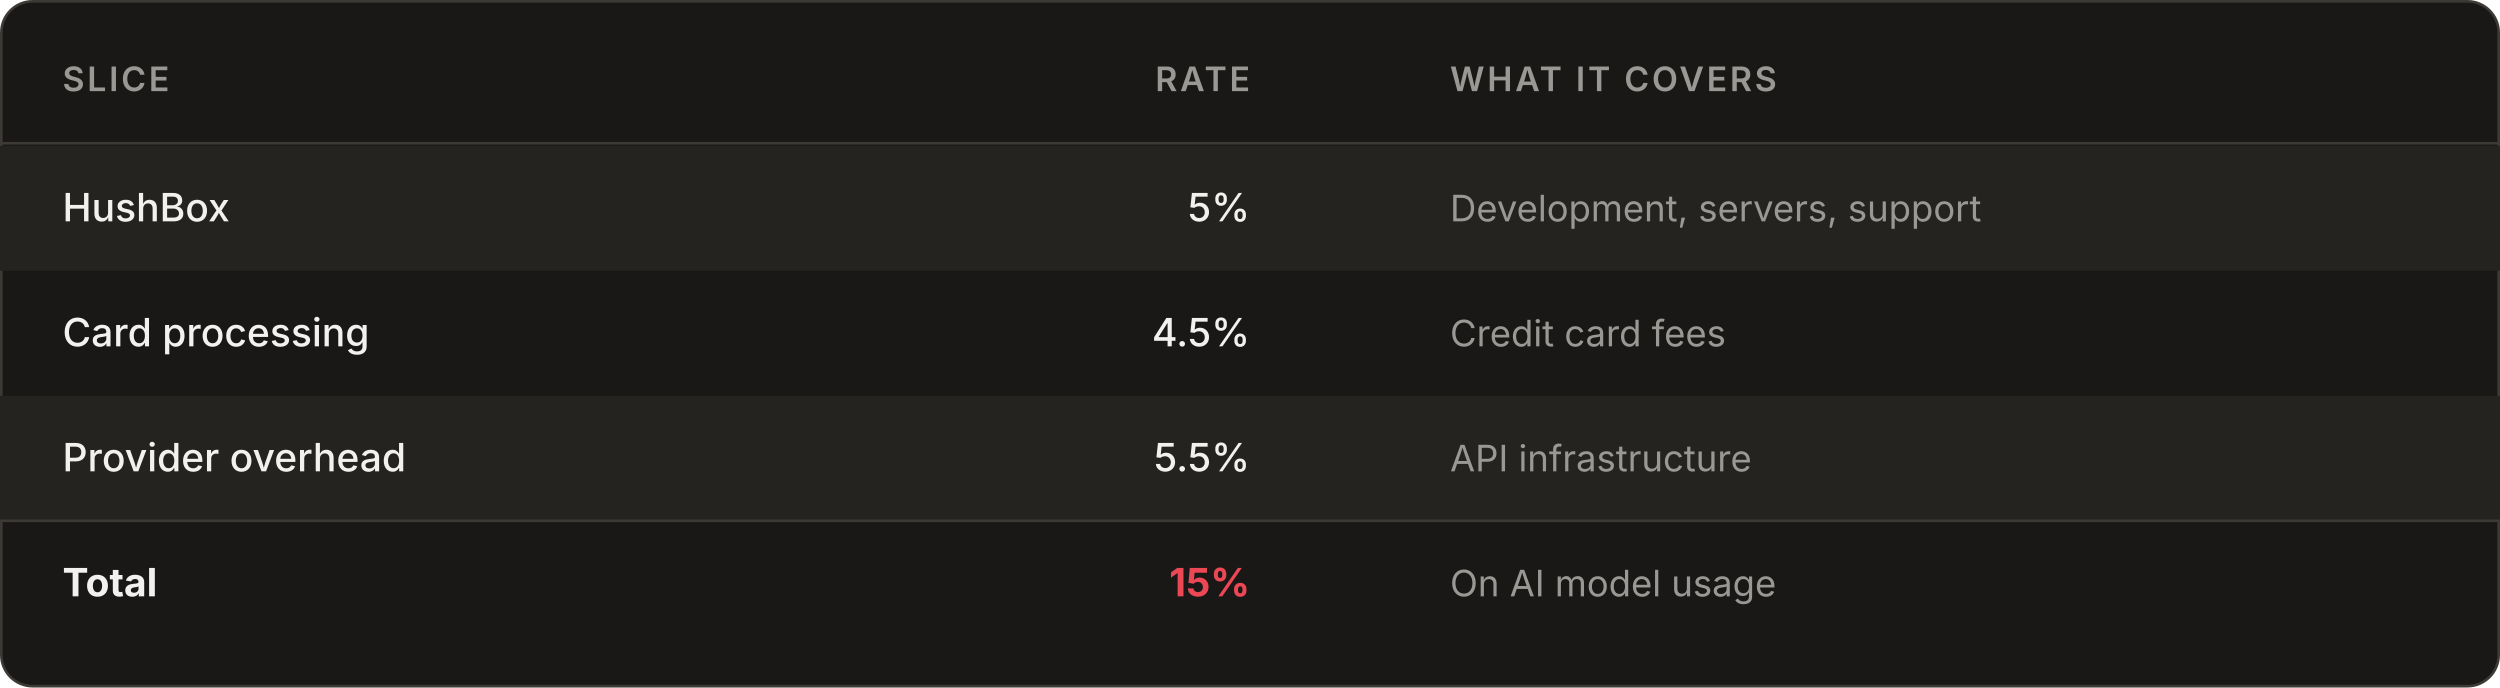
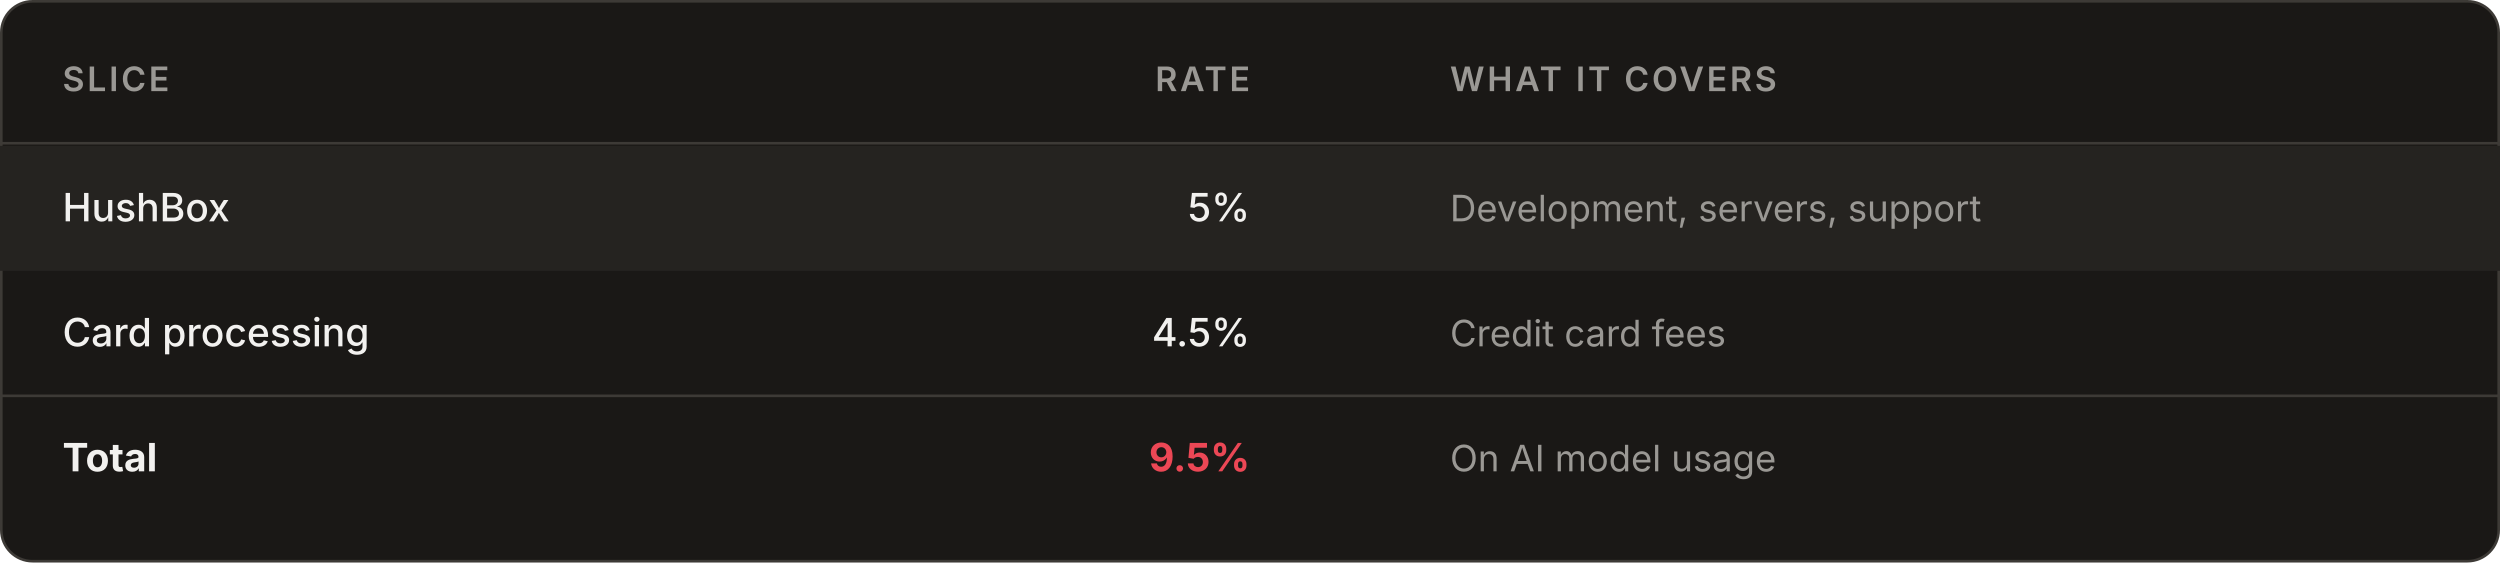
- <svg xmlns="http://www.w3.org/2000/svg" viewBox="0 0 960 264" width="100%">
-   <rect x="0.5" y="0.5" width="959" height="263" rx="12" fill="#1a1816" stroke="#3d3a36" />
+ <svg xmlns="http://www.w3.org/2000/svg" viewBox="0 0 960 216" width="100%">
+   <rect x="0.5" y="0.5" width="959" height="215" rx="12" fill="#1a1816" stroke="#3d3a36" />
  <text x="24" y="35" font-family="-apple-system, BlinkMacSystemFont, &quot;Segoe UI&quot;, system-ui, sans-serif" font-size="13" font-weight="600" fill="#9a9894" letter-spacing="0.08em">SLICE</text>
  <text x="480" y="35" font-family="-apple-system, BlinkMacSystemFont, &quot;Segoe UI&quot;, system-ui, sans-serif" font-size="13" font-weight="600" fill="#9a9894" text-anchor="end" letter-spacing="0.08em">RATE</text>
  <text x="556.8" y="35" font-family="-apple-system, BlinkMacSystemFont, &quot;Segoe UI&quot;, system-ui, sans-serif" font-size="13" font-weight="600" fill="#9a9894" letter-spacing="0.08em">WHAT IT COVERS</text>
  <line x1="0" y1="55" x2="960" y2="55" stroke="#3d3a36" />
  <rect x="0" y="56" width="960" height="48" fill="#252320" />
  <text x="24" y="85" font-family="-apple-system, BlinkMacSystemFont, &quot;Segoe UI&quot;, system-ui, sans-serif" font-size="15" font-weight="500" fill="#f2f1ef">HushBox</text>
  <text x="480" y="85" font-family="-apple-system, BlinkMacSystemFont, &quot;Segoe UI&quot;, system-ui, sans-serif" font-size="15" font-weight="500" fill="#f2f1ef" text-anchor="end">5%</text>
  <text x="556.8" y="85" font-family="-apple-system, BlinkMacSystemFont, &quot;Segoe UI&quot;, system-ui, sans-serif" font-size="14" fill="#9a9894">Development, servers, support</text>
  <text x="24" y="133" font-family="-apple-system, BlinkMacSystemFont, &quot;Segoe UI&quot;, system-ui, sans-serif" font-size="15" font-weight="500" fill="#f2f1ef">Card processing</text>
  <text x="480" y="133" font-family="-apple-system, BlinkMacSystemFont, &quot;Segoe UI&quot;, system-ui, sans-serif" font-size="15" font-weight="500" fill="#f2f1ef" text-anchor="end">4.5%</text>
  <text x="556.8" y="133" font-family="-apple-system, BlinkMacSystemFont, &quot;Segoe UI&quot;, system-ui, sans-serif" font-size="14" fill="#9a9894">Credit card fees</text>
-   <rect x="0" y="152" width="960" height="48" fill="#252320" />
-   <text x="24" y="181" font-family="-apple-system, BlinkMacSystemFont, &quot;Segoe UI&quot;, system-ui, sans-serif" font-size="15" font-weight="500" fill="#f2f1ef">Provider overhead</text>
-   <text x="480" y="181" font-family="-apple-system, BlinkMacSystemFont, &quot;Segoe UI&quot;, system-ui, sans-serif" font-size="15" font-weight="500" fill="#f2f1ef" text-anchor="end">5.5%</text>
-   <text x="556.8" y="181" font-family="-apple-system, BlinkMacSystemFont, &quot;Segoe UI&quot;, system-ui, sans-serif" font-size="14" fill="#9a9894">API infrastructure</text>
-   <line x1="0" y1="200" x2="960" y2="200" stroke="#3d3a36" />
-   <text x="24" y="229" font-family="-apple-system, BlinkMacSystemFont, &quot;Segoe UI&quot;, system-ui, sans-serif" font-size="15" font-weight="700" fill="#f2f1ef">Total</text>
-   <text x="480" y="229" font-family="-apple-system, BlinkMacSystemFont, &quot;Segoe UI&quot;, system-ui, sans-serif" font-size="15" font-weight="700" fill="#ec4755" text-anchor="end">15%</text>
-   <text x="556.8" y="229" font-family="-apple-system, BlinkMacSystemFont, &quot;Segoe UI&quot;, system-ui, sans-serif" font-size="14" fill="#9a9894">On AI model usage</text>
+   <line x1="0" y1="152" x2="960" y2="152" stroke="#3d3a36" />
+   <text x="24" y="181" font-family="-apple-system, BlinkMacSystemFont, &quot;Segoe UI&quot;, system-ui, sans-serif" font-size="15" font-weight="700" fill="#f2f1ef">Total</text>
+   <text x="480" y="181" font-family="-apple-system, BlinkMacSystemFont, &quot;Segoe UI&quot;, system-ui, sans-serif" font-size="15" font-weight="700" fill="#ec4755" text-anchor="end">9.5%</text>
+   <text x="556.8" y="181" font-family="-apple-system, BlinkMacSystemFont, &quot;Segoe UI&quot;, system-ui, sans-serif" font-size="14" fill="#9a9894">On AI model usage</text>
</svg>
